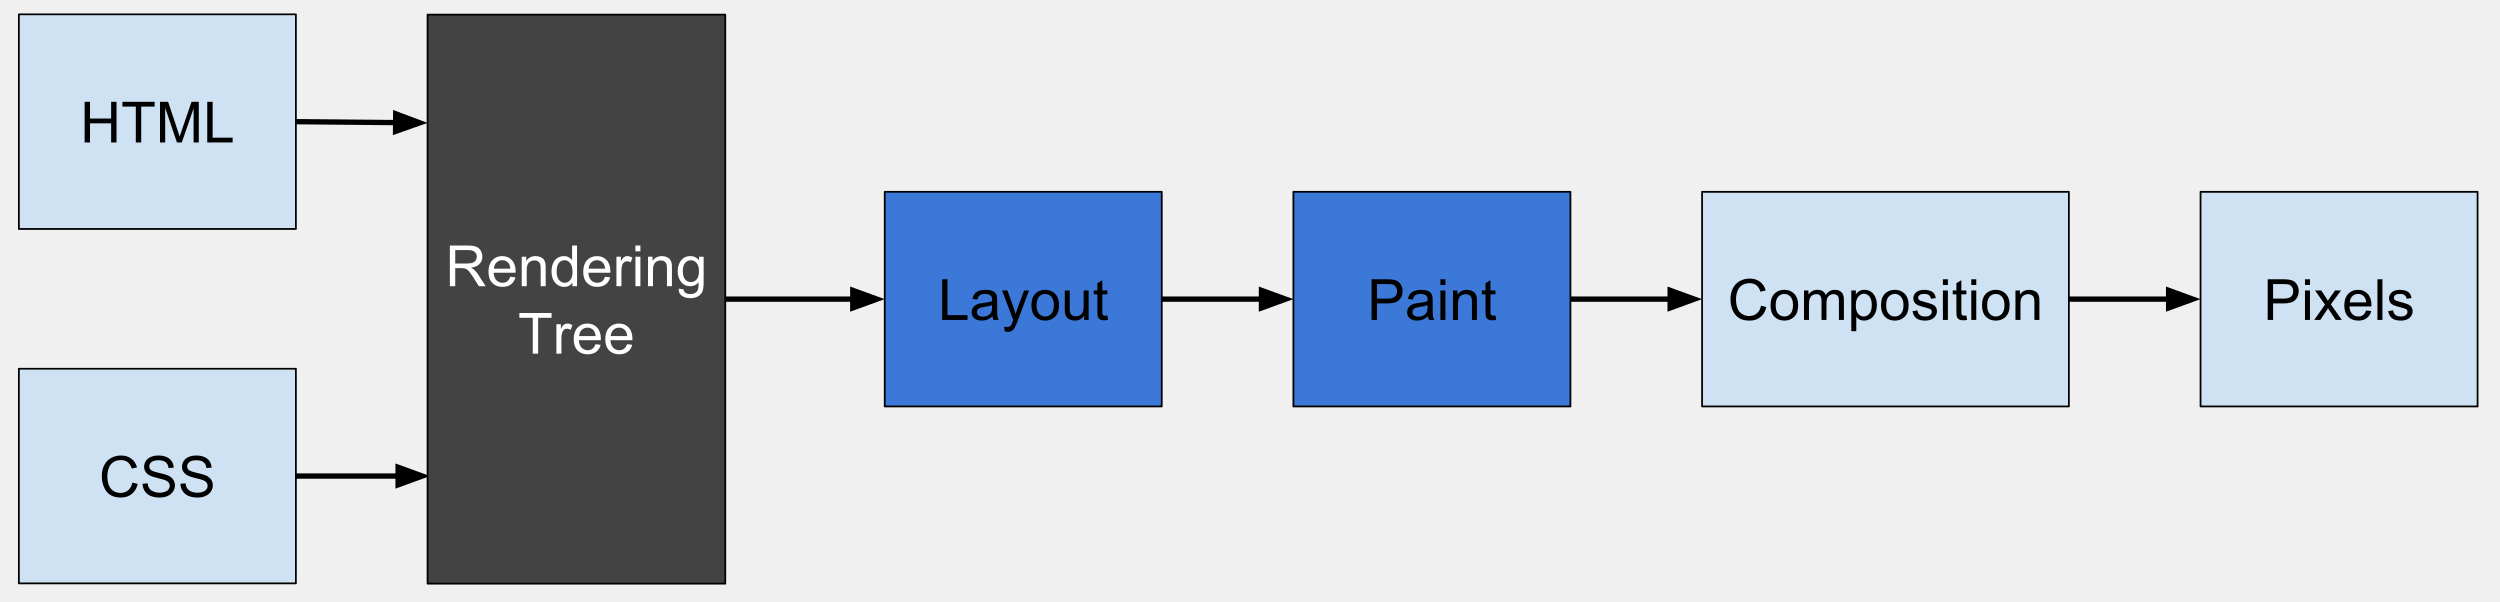
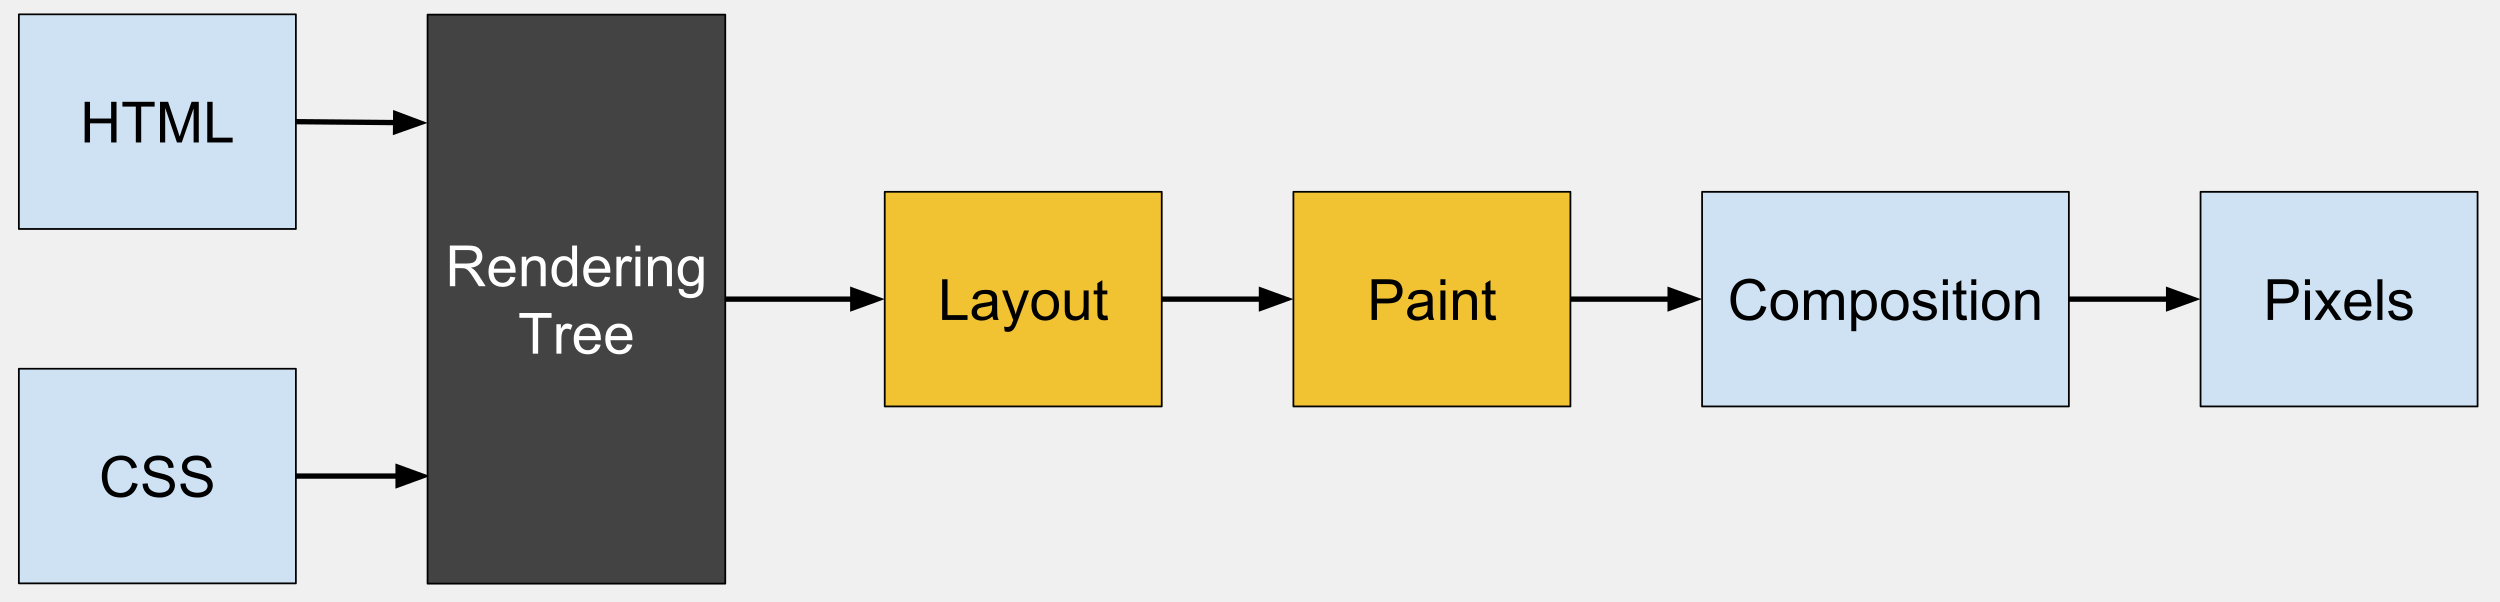
<svg xmlns="http://www.w3.org/2000/svg" version="1.1" viewBox="0.0 0.0 1408.703 338.992" fill="none" stroke="none" stroke-linecap="square" stroke-miterlimit="10">
  <clipPath id="p.0">
    <path d="m0 0l1408.703 0l0 338.992l-1408.703 0l0 -338.992z" clip-rule="nonzero" />
  </clipPath>
  <g clip-path="url(#p.0)">
    <path fill="#000000" fill-opacity="0.0" d="m0 0l1408.703 0l0 338.992l-1408.703 0z" fill-rule="nonzero" />
    <path fill="#cfe2f3" d="m10.631 8.083l156.094 0l0 120.945l-156.094 0z" fill-rule="nonzero" />
    <path stroke="#000000" stroke-width="1.0" stroke-linejoin="round" stroke-linecap="butt" d="m10.631 8.083l156.094 0l0 120.945l-156.094 0z" fill-rule="nonzero" />
    <path fill="#000000" d="m47.686 80.275l0 -22.906l3.031 0l0 9.406l11.906 0l0 -9.406l3.031 0l0 22.906l-3.031 0l0 -10.797l-11.906 0l0 10.797l-3.031 0zm28.844 0l0 -20.203l-7.547 0l0 -2.703l18.156 0l0 2.703l-7.578 0l0 20.203l-3.031 0zm13.625 0l0 -22.906l4.562 0l5.422 16.219q0.75 2.266 1.094 3.391q0.391 -1.25 1.219 -3.672l5.484 -15.938l4.078 0l0 22.906l-2.922 0l0 -19.172l-6.656 19.172l-2.734 0l-6.625 -19.5l0 19.5l-2.922 0zm26.625 0l0 -22.906l3.031 0l0 20.203l11.281 0l0 2.703l-14.313 0z" fill-rule="nonzero" />
    <path fill="#cfe2f3" d="m10.631 207.77l156.094 0l0 120.945l-156.094 0z" fill-rule="nonzero" />
    <path stroke="#000000" stroke-width="1.0" stroke-linejoin="round" stroke-linecap="butt" d="m10.631 207.77l156.094 0l0 120.945l-156.094 0z" fill-rule="nonzero" />
    <path fill="#000000" d="m74.593 271.932l3.031 0.766q-0.953 3.734 -3.438 5.703q-2.469 1.953 -6.047 1.953q-3.703 0 -6.031 -1.5q-2.312 -1.516 -3.531 -4.375q-1.203 -2.859 -1.203 -6.141q0 -3.578 1.359 -6.234q1.375 -2.672 3.891 -4.047q2.531 -1.391 5.562 -1.391q3.438 0 5.781 1.75q2.344 1.75 3.266 4.922l-2.984 0.703q-0.797 -2.5 -2.312 -3.641q-1.516 -1.141 -3.812 -1.141q-2.641 0 -4.422 1.266q-1.766 1.266 -2.484 3.406q-0.719 2.125 -0.719 4.391q0 2.922 0.844 5.109q0.859 2.172 2.656 3.25q1.797 1.078 3.891 1.078q2.547 0 4.312 -1.469q1.766 -1.469 2.391 -4.359zm5.734 0.672l2.859 -0.25q0.203 1.719 0.938 2.828q0.75 1.094 2.312 1.781q1.562 0.672 3.516 0.672q1.734 0 3.062 -0.516q1.328 -0.516 1.969 -1.406q0.656 -0.906 0.656 -1.969q0 -1.078 -0.625 -1.875q-0.625 -0.812 -2.062 -1.359q-0.922 -0.359 -4.078 -1.109q-3.156 -0.766 -4.422 -1.438q-1.641 -0.859 -2.453 -2.125q-0.797 -1.281 -0.797 -2.859q0 -1.734 0.984 -3.234q0.984 -1.516 2.875 -2.297q1.891 -0.781 4.203 -0.781q2.547 0 4.484 0.828q1.953 0.812 3.0 2.406q1.047 1.594 1.125 3.609l-2.906 0.219q-0.234 -2.172 -1.594 -3.281q-1.344 -1.109 -3.984 -1.109q-2.75 0 -4.016 1.016q-1.25 1.0 -1.25 2.422q0 1.234 0.891 2.031q0.875 0.797 4.562 1.641q3.703 0.828 5.078 1.453q2.0 0.922 2.953 2.344q0.953 1.406 0.953 3.25q0 1.828 -1.047 3.453q-1.047 1.609 -3.016 2.516q-1.953 0.891 -4.406 0.891q-3.109 0 -5.219 -0.906q-2.094 -0.906 -3.297 -2.719q-1.188 -1.828 -1.25 -4.125zm21.344 0l2.859 -0.25q0.203 1.719 0.938 2.828q0.75 1.094 2.312 1.781q1.562 0.672 3.516 0.672q1.734 0 3.062 -0.516q1.328 -0.516 1.969 -1.406q0.656 -0.906 0.656 -1.969q0 -1.078 -0.625 -1.875q-0.625 -0.812 -2.062 -1.359q-0.922 -0.359 -4.078 -1.109q-3.156 -0.766 -4.422 -1.438q-1.641 -0.859 -2.453 -2.125q-0.797 -1.281 -0.797 -2.859q0 -1.734 0.984 -3.234q0.984 -1.516 2.875 -2.297q1.891 -0.781 4.203 -0.781q2.547 0 4.484 0.828q1.953 0.812 3.0 2.406q1.047 1.594 1.125 3.609l-2.906 0.219q-0.234 -2.172 -1.594 -3.281q-1.344 -1.109 -3.984 -1.109q-2.75 0 -4.016 1.016q-1.25 1.0 -1.25 2.422q0 1.234 0.891 2.031q0.875 0.797 4.562 1.641q3.703 0.828 5.078 1.453q2.0 0.922 2.953 2.344q0.953 1.406 0.953 3.25q0 1.828 -1.047 3.453q-1.047 1.609 -3.016 2.516q-1.953 0.891 -4.406 0.891q-3.109 0 -5.219 -0.906q-2.094 -0.906 -3.297 -2.719q-1.188 -1.828 -1.25 -4.125z" fill-rule="nonzero" />
    <path fill="#cfe2f3" d="m1239.972 108.084l156.094 0l0 120.945l-156.094 0z" fill-rule="nonzero" />
    <path stroke="#000000" stroke-width="1.0" stroke-linejoin="round" stroke-linecap="butt" d="m1239.972 108.084l156.094 0l0 120.945l-156.094 0z" fill-rule="nonzero" />
    <path fill="#000000" d="m1277.809 180.276l0 -22.906l8.641 0q2.281 0 3.484 0.219q1.688 0.281 2.828 1.078q1.141 0.781 1.828 2.203q0.703 1.422 0.703 3.125q0 2.922 -1.859 4.953q-1.859 2.016 -6.719 2.016l-5.875 0l0 9.312l-3.031 0zm3.031 -12.016l5.922 0q2.938 0 4.172 -1.094q1.234 -1.094 1.234 -3.078q0 -1.438 -0.734 -2.453q-0.719 -1.031 -1.906 -1.359q-0.766 -0.203 -2.828 -0.203l-5.859 0l0 8.188zm17.969 -7.656l0 -3.234l2.812 0l0 3.234l-2.812 0zm0 19.672l0 -16.594l2.812 0l0 16.594l-2.812 0zm5.219 0l6.062 -8.625l-5.609 -7.969l3.516 0l2.547 3.891q0.719 1.109 1.156 1.859q0.688 -1.031 1.266 -1.828l2.797 -3.922l3.359 0l-5.734 7.812l6.172 8.781l-3.453 0l-3.406 -5.156l-0.906 -1.391l-4.359 6.547l-3.406 0zm29.234 -5.344l2.906 0.359q-0.688 2.547 -2.547 3.953q-1.859 1.406 -4.75 1.406q-3.641 0 -5.781 -2.234q-2.125 -2.25 -2.125 -6.297q0 -4.188 2.156 -6.5q2.156 -2.312 5.594 -2.312q3.328 0 5.438 2.266q2.109 2.266 2.109 6.375q0 0.25 -0.016 0.75l-12.375 0q0.156 2.734 1.547 4.188q1.391 1.453 3.469 1.453q1.547 0 2.641 -0.812q1.094 -0.812 1.734 -2.594zm-9.234 -4.547l9.266 0q-0.188 -2.094 -1.062 -3.141q-1.344 -1.625 -3.484 -1.625q-1.938 0 -3.266 1.297q-1.312 1.297 -1.453 3.469zm15.609 9.891l0 -22.906l2.812 0l0 22.906l-2.812 0zm6.047 -4.953l2.781 -0.438q0.234 1.672 1.297 2.562q1.078 0.891 3.0 0.891q1.938 0 2.875 -0.781q0.938 -0.797 0.938 -1.859q0 -0.953 -0.828 -1.5q-0.578 -0.375 -2.875 -0.953q-3.094 -0.781 -4.297 -1.344q-1.188 -0.578 -1.812 -1.578q-0.609 -1.016 -0.609 -2.234q0 -1.109 0.5 -2.047q0.516 -0.953 1.391 -1.578q0.656 -0.484 1.781 -0.812q1.141 -0.344 2.438 -0.344q1.953 0 3.422 0.562q1.484 0.562 2.188 1.531q0.703 0.953 0.969 2.562l-2.75 0.375q-0.188 -1.281 -1.094 -2.0q-0.891 -0.719 -2.531 -0.719q-1.938 0 -2.766 0.641q-0.828 0.641 -0.828 1.5q0 0.547 0.344 0.984q0.344 0.453 1.078 0.75q0.422 0.156 2.484 0.719q2.984 0.797 4.156 1.312q1.188 0.5 1.859 1.469q0.672 0.969 0.672 2.406q0 1.406 -0.828 2.656q-0.812 1.234 -2.359 1.922q-1.547 0.672 -3.5 0.672q-3.234 0 -4.938 -1.344q-1.688 -1.344 -2.156 -3.984z" fill-rule="nonzero" />
    <path fill="#000000" fill-opacity="0.0" d="m166.726 68.555l74.205 0.693" fill-rule="nonzero" />
    <path stroke="#000000" stroke-width="3.0" stroke-linejoin="round" stroke-linecap="butt" d="m166.726 68.555l56.206 0.525" fill-rule="evenodd" />
    <path fill="#000000" stroke="#000000" stroke-width="3.0" stroke-linecap="butt" d="m222.885 74.035l13.66 -4.828l-13.567 -5.082z" fill-rule="evenodd" />
    <path fill="#000000" fill-opacity="0.0" d="m166.726 268.243l75.591 0" fill-rule="nonzero" />
    <path stroke="#000000" stroke-width="3.0" stroke-linejoin="round" stroke-linecap="butt" d="m166.726 268.243l57.591 0" fill-rule="evenodd" />
    <path fill="#000000" stroke="#000000" stroke-width="3.0" stroke-linecap="butt" d="m224.316 273.198l13.614 -4.955l-13.614 -4.955z" fill-rule="evenodd" />
    <path fill="#000000" fill-opacity="0.0" d="m1165.768 168.556l74.205 0" fill-rule="nonzero" />
    <path stroke="#000000" stroke-width="3.0" stroke-linejoin="round" stroke-linecap="butt" d="m1165.768 168.556l56.205 0" fill-rule="evenodd" />
    <path fill="#000000" stroke="#000000" stroke-width="3.0" stroke-linecap="butt" d="m1221.972 173.512l13.614 -4.955l-13.614 -4.955z" fill-rule="evenodd" />
    <path fill="#cfe2f3" d="m959.092 108.084l206.677 0l0 120.945l-206.677 0z" fill-rule="nonzero" />
    <path stroke="#000000" stroke-width="1.0" stroke-linejoin="round" stroke-linecap="butt" d="m959.092 108.084l206.677 0l0 120.945l-206.677 0z" fill-rule="nonzero" />
    <path fill="#000000" d="m992.313 172.245l3.031 0.766q-0.953 3.734 -3.438 5.703q-2.469 1.953 -6.047 1.953q-3.703 0 -6.031 -1.5q-2.312 -1.516 -3.531 -4.375q-1.203 -2.859 -1.203 -6.141q0 -3.578 1.359 -6.234q1.375 -2.672 3.891 -4.047q2.531 -1.391 5.562 -1.391q3.438 0 5.781 1.75q2.344 1.75 3.266 4.922l-2.984 0.703q-0.797 -2.5 -2.312 -3.641q-1.516 -1.141 -3.812 -1.141q-2.641 0 -4.422 1.266q-1.766 1.266 -2.484 3.406q-0.719 2.125 -0.719 4.391q0 2.922 0.844 5.109q0.859 2.172 2.656 3.25q1.797 1.078 3.891 1.078q2.547 0 4.312 -1.469q1.766 -1.469 2.391 -4.359zm5.359 -0.266q0 -4.609 2.562 -6.828q2.141 -1.844 5.219 -1.844q3.422 0 5.594 2.25q2.172 2.234 2.172 6.188q0 3.203 -0.969 5.047q-0.953 1.828 -2.797 2.844q-1.828 1.016 -4.0 1.016q-3.484 0 -5.641 -2.234q-2.141 -2.234 -2.141 -6.438zm2.891 0q0 3.188 1.391 4.781q1.391 1.578 3.5 1.578q2.094 0 3.484 -1.594q1.391 -1.594 1.391 -4.859q0 -3.078 -1.406 -4.656q-1.391 -1.594 -3.469 -1.594q-2.109 0 -3.5 1.578q-1.391 1.578 -1.391 4.766zm15.953 8.297l0 -16.594l2.516 0l0 2.328q0.781 -1.219 2.078 -1.953q1.297 -0.75 2.953 -0.75q1.844 0 3.016 0.766q1.188 0.766 1.672 2.141q1.969 -2.906 5.125 -2.906q2.469 0 3.797 1.375q1.328 1.359 1.328 4.203l0 11.391l-2.797 0l0 -10.453q0 -1.688 -0.281 -2.422q-0.266 -0.75 -0.984 -1.203q-0.719 -0.453 -1.688 -0.453q-1.75 0 -2.906 1.172q-1.156 1.156 -1.156 3.719l0 9.641l-2.812 0l0 -10.781q0 -1.875 -0.688 -2.812q-0.688 -0.938 -2.25 -0.938q-1.188 0 -2.203 0.625q-1.0 0.625 -1.453 1.828q-0.453 1.203 -0.453 3.469l0 8.609l-2.812 0zm26.656 6.359l0 -22.953l2.562 0l0 2.156q0.906 -1.266 2.047 -1.891q1.141 -0.641 2.766 -0.641q2.125 0 3.75 1.094q1.625 1.094 2.453 3.094q0.828 1.984 0.828 4.359q0 2.547 -0.922 4.594q-0.906 2.031 -2.656 3.125q-1.734 1.078 -3.656 1.078q-1.406 0 -2.531 -0.594q-1.109 -0.594 -1.828 -1.5l0 8.078l-2.812 0zm2.547 -14.562q0 3.203 1.297 4.734q1.297 1.531 3.141 1.531q1.875 0 3.203 -1.578q1.344 -1.594 1.344 -4.922q0 -3.172 -1.312 -4.75q-1.297 -1.578 -3.109 -1.578q-1.797 0 -3.188 1.688q-1.375 1.672 -1.375 4.875zm14.203 -0.094q0 -4.609 2.562 -6.828q2.141 -1.844 5.219 -1.844q3.422 0 5.594 2.25q2.172 2.234 2.172 6.188q0 3.203 -0.969 5.047q-0.953 1.828 -2.797 2.844q-1.828 1.016 -4.0 1.016q-3.484 0 -5.641 -2.234q-2.141 -2.234 -2.141 -6.438zm2.891 0q0 3.188 1.391 4.781q1.391 1.578 3.5 1.578q2.094 0 3.484 -1.594q1.391 -1.594 1.391 -4.859q0 -3.078 -1.406 -4.656q-1.391 -1.594 -3.469 -1.594q-2.109 0 -3.5 1.578q-1.391 1.578 -1.391 4.766zm14.828 3.344l2.781 -0.438q0.234 1.672 1.297 2.562q1.078 0.891 3.0 0.891q1.938 0 2.875 -0.781q0.938 -0.797 0.938 -1.859q0 -0.953 -0.828 -1.5q-0.578 -0.375 -2.875 -0.953q-3.094 -0.781 -4.297 -1.344q-1.188 -0.578 -1.812 -1.578q-0.609 -1.016 -0.609 -2.234q0 -1.109 0.5 -2.047q0.516 -0.953 1.391 -1.578q0.656 -0.484 1.781 -0.812q1.141 -0.344 2.438 -0.344q1.953 0 3.422 0.562q1.484 0.562 2.188 1.531q0.703 0.953 0.969 2.562l-2.75 0.375q-0.188 -1.281 -1.094 -2.0q-0.891 -0.719 -2.531 -0.719q-1.938 0 -2.766 0.641q-0.828 0.641 -0.828 1.5q0 0.547 0.344 0.984q0.344 0.453 1.078 0.75q0.422 0.156 2.484 0.719q2.984 0.797 4.156 1.312q1.188 0.5 1.859 1.469q0.672 0.969 0.672 2.406q0 1.406 -0.828 2.656q-0.812 1.234 -2.359 1.922q-1.547 0.672 -3.5 0.672q-3.234 0 -4.938 -1.344q-1.688 -1.344 -2.156 -3.984zm17.141 -14.719l0 -3.234l2.812 0l0 3.234l-2.812 0zm0 19.672l0 -16.594l2.812 0l0 16.594l-2.812 0zm13.234 -2.516l0.406 2.484q-1.188 0.25 -2.125 0.25q-1.531 0 -2.375 -0.484q-0.844 -0.484 -1.188 -1.266q-0.344 -0.797 -0.344 -3.328l0 -9.547l-2.062 0l0 -2.188l2.062 0l0 -4.109l2.797 -1.688l0 5.797l2.828 0l0 2.188l-2.828 0l0 9.703q0 1.203 0.141 1.547q0.156 0.344 0.484 0.547q0.344 0.203 0.969 0.203q0.469 0 1.234 -0.109zm2.766 -17.156l0 -3.234l2.812 0l0 3.234l-2.812 0zm0 19.672l0 -16.594l2.812 0l0 16.594l-2.812 0zm6.047 -8.297q0 -4.609 2.562 -6.828q2.141 -1.844 5.219 -1.844q3.422 0 5.594 2.25q2.172 2.234 2.172 6.188q0 3.203 -0.969 5.047q-0.953 1.828 -2.797 2.844q-1.828 1.016 -4.0 1.016q-3.484 0 -5.641 -2.234q-2.141 -2.234 -2.141 -6.438zm2.891 0q0 3.188 1.391 4.781q1.391 1.578 3.5 1.578q2.094 0 3.484 -1.594q1.391 -1.594 1.391 -4.859q0 -3.078 -1.406 -4.656q-1.391 -1.594 -3.469 -1.594q-2.109 0 -3.5 1.578q-1.391 1.578 -1.391 4.766zm15.953 8.297l0 -16.594l2.531 0l0 2.359q1.828 -2.734 5.281 -2.734q1.5 0 2.75 0.547q1.266 0.531 1.891 1.406q0.625 0.875 0.875 2.078q0.156 0.781 0.156 2.734l0 10.203l-2.812 0l0 -10.094q0 -1.719 -0.328 -2.562q-0.328 -0.859 -1.172 -1.359q-0.828 -0.516 -1.953 -0.516q-1.797 0 -3.109 1.141q-1.297 1.141 -1.297 4.328l0 9.062l-2.812 0z" fill-rule="nonzero" />
    <path fill="#000000" fill-opacity="0.0" d="m884.887 168.556l74.205 0" fill-rule="nonzero" />
    <path stroke="#000000" stroke-width="3.0" stroke-linejoin="round" stroke-linecap="butt" d="m884.887 168.556l56.205 0" fill-rule="evenodd" />
    <path fill="#000000" stroke="#000000" stroke-width="3.0" stroke-linecap="butt" d="m941.092 173.512l13.614 -4.955l-13.614 -4.955z" fill-rule="evenodd" />
-     <path fill="#3c78d8" d="m728.807 108.083l156.094 0l0 120.945l-156.094 0z" fill-rule="nonzero" />
+     <path fill="#f1c232" d="m728.807 108.083l156.094 0l0 120.945l-156.094 0z" fill-rule="nonzero" />
    <path stroke="#000000" stroke-width="1.0" stroke-linejoin="round" stroke-linecap="butt" d="m728.807 108.083l156.094 0l0 120.945l-156.094 0z" fill-rule="nonzero" />
    <path fill="#000000" d="m772.854 180.275l0 -22.906l8.641 0q2.281 0 3.484 0.219q1.688 0.281 2.828 1.078q1.141 0.781 1.828 2.203q0.703 1.422 0.703 3.125q0 2.922 -1.859 4.953q-1.859 2.016 -6.719 2.016l-5.875 0l0 9.312l-3.031 0zm3.031 -12.016l5.922 0q2.938 0 4.172 -1.094q1.234 -1.094 1.234 -3.078q0 -1.438 -0.734 -2.453q-0.719 -1.031 -1.906 -1.359q-0.766 -0.203 -2.828 -0.203l-5.859 0l0 8.188zm28.781 9.969q-1.562 1.328 -3.016 1.875q-1.438 0.547 -3.094 0.547q-2.734 0 -4.203 -1.328q-1.469 -1.344 -1.469 -3.422q0 -1.219 0.547 -2.219q0.562 -1.016 1.453 -1.625q0.906 -0.609 2.031 -0.922q0.828 -0.219 2.5 -0.422q3.406 -0.406 5.016 -0.969q0.016 -0.578 0.016 -0.734q0 -1.719 -0.797 -2.422q-1.078 -0.953 -3.203 -0.953q-1.984 0 -2.938 0.703q-0.938 0.688 -1.391 2.453l-2.75 -0.375q0.375 -1.766 1.234 -2.844q0.859 -1.094 2.484 -1.672q1.625 -0.594 3.766 -0.594q2.125 0 3.453 0.5q1.328 0.5 1.953 1.266q0.625 0.75 0.875 1.906q0.141 0.719 0.141 2.594l0 3.75q0 3.922 0.172 4.969q0.188 1.031 0.719 1.984l-2.938 0q-0.438 -0.875 -0.562 -2.047zm-0.234 -6.281q-1.531 0.625 -4.594 1.062q-1.734 0.25 -2.453 0.562q-0.719 0.312 -1.109 0.922q-0.391 0.594 -0.391 1.328q0 1.125 0.844 1.875q0.859 0.75 2.5 0.75q1.625 0 2.891 -0.703q1.266 -0.719 1.859 -1.953q0.453 -0.953 0.453 -2.812l0 -1.031zm7.219 -11.344l0 -3.234l2.812 0l0 3.234l-2.812 0zm0 19.672l0 -16.594l2.812 0l0 16.594l-2.812 0zm7.094 0l0 -16.594l2.531 0l0 2.359q1.828 -2.734 5.281 -2.734q1.5 0 2.75 0.547q1.266 0.531 1.891 1.406q0.625 0.875 0.875 2.078q0.156 0.781 0.156 2.734l0 10.203l-2.812 0l0 -10.094q0 -1.719 -0.328 -2.562q-0.328 -0.859 -1.172 -1.359q-0.828 -0.516 -1.953 -0.516q-1.797 0 -3.109 1.141q-1.297 1.141 -1.297 4.328l0 9.062l-2.812 0zm23.938 -2.516l0.406 2.484q-1.188 0.25 -2.125 0.25q-1.531 0 -2.375 -0.484q-0.844 -0.484 -1.188 -1.266q-0.344 -0.797 -0.344 -3.328l0 -9.547l-2.062 0l0 -2.188l2.062 0l0 -4.109l2.797 -1.688l0 5.797l2.828 0l0 2.188l-2.828 0l0 9.703q0 1.203 0.141 1.547q0.156 0.344 0.484 0.547q0.344 0.203 0.969 0.203q0.469 0 1.234 -0.109z" fill-rule="nonzero" />
    <path fill="#000000" fill-opacity="0.0" d="m654.602 168.555l74.205 0" fill-rule="nonzero" />
    <path stroke="#000000" stroke-width="3.0" stroke-linejoin="round" stroke-linecap="butt" d="m654.602 168.555l56.205 0" fill-rule="evenodd" />
    <path fill="#000000" stroke="#000000" stroke-width="3.0" stroke-linecap="butt" d="m710.807 173.51l13.614 -4.955l-13.614 -4.955z" fill-rule="evenodd" />
-     <path fill="#3c78d8" d="m498.524 108.083l156.094 0l0 120.945l-156.094 0z" fill-rule="nonzero" />
+     <path fill="#f1c232" d="m498.524 108.083l156.094 0l0 120.945l-156.094 0z" fill-rule="nonzero" />
    <path stroke="#000000" stroke-width="1.0" stroke-linejoin="round" stroke-linecap="butt" d="m498.524 108.083l156.094 0l0 120.945l-156.094 0z" fill-rule="nonzero" />
    <path fill="#000000" d="m530.876 180.275l0 -22.906l3.031 0l0 20.203l11.281 0l0 2.703l-14.312 0zm28.391 -2.047q-1.562 1.328 -3.016 1.875q-1.438 0.547 -3.094 0.547q-2.734 0 -4.203 -1.328q-1.469 -1.344 -1.469 -3.422q0 -1.219 0.547 -2.219q0.562 -1.016 1.453 -1.625q0.906 -0.609 2.031 -0.922q0.828 -0.219 2.5 -0.422q3.406 -0.406 5.016 -0.969q0.016 -0.578 0.016 -0.734q0 -1.719 -0.797 -2.422q-1.078 -0.953 -3.203 -0.953q-1.984 0 -2.938 0.703q-0.938 0.688 -1.391 2.453l-2.75 -0.375q0.375 -1.766 1.234 -2.844q0.859 -1.094 2.484 -1.672q1.625 -0.594 3.766 -0.594q2.125 0 3.453 0.5q1.328 0.5 1.953 1.266q0.625 0.75 0.875 1.906q0.141 0.719 0.141 2.594l0 3.75q0 3.922 0.172 4.969q0.188 1.031 0.719 1.984l-2.938 0q-0.438 -0.875 -0.562 -2.047zm-0.234 -6.281q-1.531 0.625 -4.594 1.062q-1.734 0.25 -2.453 0.562q-0.719 0.312 -1.109 0.922q-0.391 0.594 -0.391 1.328q0 1.125 0.844 1.875q0.859 0.75 2.5 0.75q1.625 0 2.891 -0.703q1.266 -0.719 1.859 -1.953q0.453 -0.953 0.453 -2.812l0 -1.031zm7.078 14.719l-0.312 -2.641q0.922 0.25 1.609 0.25q0.938 0 1.5 -0.312q0.562 -0.312 0.922 -0.875q0.266 -0.422 0.859 -2.094q0.078 -0.234 0.25 -0.688l-6.297 -16.625l3.031 0l3.453 9.609q0.672 1.828 1.203 3.844q0.484 -1.938 1.156 -3.781l3.547 -9.672l2.812 0l-6.312 16.875q-1.016 2.734 -1.578 3.766q-0.75 1.391 -1.719 2.031q-0.969 0.656 -2.312 0.656q-0.812 0 -1.812 -0.344zm15.078 -14.688q0 -4.609 2.562 -6.828q2.141 -1.844 5.219 -1.844q3.422 0 5.594 2.25q2.172 2.234 2.172 6.188q0 3.203 -0.969 5.047q-0.953 1.828 -2.797 2.844q-1.828 1.016 -4.0 1.016q-3.484 0 -5.641 -2.234q-2.141 -2.234 -2.141 -6.438zm2.891 0q0 3.188 1.391 4.781q1.391 1.578 3.5 1.578q2.094 0 3.484 -1.594q1.391 -1.594 1.391 -4.859q0 -3.078 -1.406 -4.656q-1.391 -1.594 -3.469 -1.594q-2.109 0 -3.5 1.578q-1.391 1.578 -1.391 4.766zm26.828 8.297l0 -2.438q-1.938 2.812 -5.266 2.812q-1.469 0 -2.75 -0.562q-1.266 -0.562 -1.891 -1.406q-0.609 -0.859 -0.859 -2.094q-0.172 -0.828 -0.172 -2.625l0 -10.281l2.812 0l0 9.203q0 2.203 0.172 2.969q0.266 1.109 1.125 1.75q0.859 0.625 2.125 0.625q1.266 0 2.375 -0.641q1.109 -0.656 1.562 -1.766q0.469 -1.125 0.469 -3.25l0 -8.891l2.812 0l0 16.594l-2.516 0zm13.062 -2.516l0.406 2.484q-1.188 0.25 -2.125 0.25q-1.531 0 -2.375 -0.484q-0.844 -0.484 -1.188 -1.266q-0.344 -0.797 -0.344 -3.328l0 -9.547l-2.062 0l0 -2.188l2.062 0l0 -4.109l2.797 -1.688l0 5.797l2.828 0l0 2.188l-2.828 0l0 9.703q0 1.203 0.141 1.547q0.156 0.344 0.484 0.547q0.344 0.203 0.969 0.203q0.469 0 1.234 -0.109z" fill-rule="nonzero" />
    <path fill="#000000" fill-opacity="0.0" d="m408.672 168.556l89.858 0" fill-rule="nonzero" />
    <path stroke="#000000" stroke-width="3.0" stroke-linejoin="round" stroke-linecap="butt" d="m408.672 168.556l71.858 0" fill-rule="evenodd" />
    <path fill="#000000" stroke="#000000" stroke-width="3.0" stroke-linecap="butt" d="m480.53 173.512l13.614 -4.955l-13.614 -4.955z" fill-rule="evenodd" />
    <path fill="#434343" d="m240.924 8.241l167.748 0l0 320.63l-167.748 0z" fill-rule="nonzero" />
    <path stroke="#000000" stroke-width="1.0" stroke-linejoin="round" stroke-linecap="butt" d="m240.924 8.241l167.748 0l0 320.63l-167.748 0z" fill-rule="nonzero" />
    <path fill="#ffffff" d="m253.485 161.276l0 -22.906l10.156 0q3.062 0 4.656 0.625q1.594 0.609 2.547 2.172q0.953 1.562 0.953 3.453q0 2.438 -1.578 4.109q-1.578 1.672 -4.875 2.125q1.203 0.578 1.828 1.141q1.328 1.219 2.516 3.047l3.984 6.234l-3.812 0l-3.031 -4.766q-1.328 -2.062 -2.188 -3.156q-0.859 -1.094 -1.547 -1.531q-0.672 -0.438 -1.375 -0.609q-0.516 -0.109 -1.688 -0.109l-3.516 0l0 10.172l-3.031 0zm3.031 -12.797l6.516 0q2.078 0 3.25 -0.422q1.172 -0.438 1.781 -1.375q0.609 -0.953 0.609 -2.062q0 -1.625 -1.188 -2.672q-1.172 -1.047 -3.719 -1.047l-7.25 0l0 7.578zm31.031 7.453l2.906 0.359q-0.688 2.547 -2.547 3.953q-1.859 1.406 -4.75 1.406q-3.641 0 -5.781 -2.234q-2.125 -2.25 -2.125 -6.297q0 -4.188 2.156 -6.5q2.156 -2.312 5.594 -2.312q3.328 0 5.438 2.266q2.109 2.266 2.109 6.375q0 0.25 -0.016 0.75l-12.375 0q0.156 2.734 1.547 4.188q1.391 1.453 3.469 1.453q1.547 0 2.641 -0.812q1.094 -0.812 1.734 -2.594zm-9.234 -4.547l9.266 0q-0.188 -2.094 -1.062 -3.141q-1.344 -1.625 -3.484 -1.625q-1.938 0 -3.266 1.297q-1.312 1.297 -1.453 3.469zm15.672 9.891l0 -16.594l2.531 0l0 2.359q1.828 -2.734 5.281 -2.734q1.5 0 2.75 0.547q1.266 0.531 1.891 1.406q0.625 0.875 0.875 2.078q0.156 0.781 0.156 2.734l0 10.203l-2.812 0l0 -10.094q0 -1.719 -0.328 -2.562q-0.328 -0.859 -1.172 -1.359q-0.828 -0.516 -1.953 -0.516q-1.797 0 -3.109 1.141q-1.297 1.141 -1.297 4.328l0 9.062l-2.812 0zm28.562 0l0 -2.094q-1.578 2.469 -4.641 2.469q-1.984 0 -3.656 -1.094q-1.656 -1.094 -2.578 -3.047q-0.906 -1.969 -0.906 -4.516q0 -2.484 0.828 -4.5q0.828 -2.031 2.484 -3.109q1.656 -1.078 3.703 -1.078q1.5 0 2.672 0.641q1.172 0.625 1.906 1.641l0 -8.219l2.797 0l0 22.906l-2.609 0zm-8.891 -8.281q0 3.188 1.344 4.766q1.344 1.578 3.172 1.578q1.844 0 3.125 -1.5q1.297 -1.516 1.297 -4.609q0 -3.406 -1.312 -5.0q-1.312 -1.594 -3.234 -1.594q-1.875 0 -3.141 1.531q-1.25 1.531 -1.25 4.828zm27.281 2.938l2.906 0.359q-0.688 2.547 -2.547 3.953q-1.859 1.406 -4.75 1.406q-3.641 0 -5.781 -2.234q-2.125 -2.25 -2.125 -6.297q0 -4.188 2.156 -6.5q2.156 -2.312 5.594 -2.312q3.328 0 5.438 2.266q2.109 2.266 2.109 6.375q0 0.25 -0.016 0.75l-12.375 0q0.156 2.734 1.547 4.188q1.391 1.453 3.469 1.453q1.547 0 2.641 -0.812q1.094 -0.812 1.734 -2.594zm-9.234 -4.547l9.266 0q-0.188 -2.094 -1.062 -3.141q-1.344 -1.625 -3.484 -1.625q-1.938 0 -3.266 1.297q-1.312 1.297 -1.453 3.469zm15.641 9.891l0 -16.594l2.531 0l0 2.516q0.969 -1.766 1.781 -2.328q0.828 -0.562 1.812 -0.562q1.422 0 2.891 0.906l-0.969 2.609q-1.031 -0.609 -2.062 -0.609q-0.922 0 -1.656 0.562q-0.734 0.547 -1.047 1.531q-0.469 1.5 -0.469 3.281l0 8.688l-2.812 0zm10.703 -19.672l0 -3.234l2.812 0l0 3.234l-2.812 0zm0 19.672l0 -16.594l2.812 0l0 16.594l-2.812 0zm7.094 0l0 -16.594l2.531 0l0 2.359q1.828 -2.734 5.281 -2.734q1.5 0 2.75 0.547q1.266 0.531 1.891 1.406q0.625 0.875 0.875 2.078q0.156 0.781 0.156 2.734l0 10.203l-2.812 0l0 -10.094q0 -1.719 -0.328 -2.562q-0.328 -0.859 -1.172 -1.359q-0.828 -0.516 -1.953 -0.516q-1.797 0 -3.109 1.141q-1.297 1.141 -1.297 4.328l0 9.062l-2.812 0zm17.281 1.375l2.734 0.406q0.172 1.266 0.953 1.844q1.047 0.781 2.859 0.781q1.953 0 3.016 -0.781q1.062 -0.781 1.438 -2.188q0.219 -0.859 0.203 -3.609q-1.844 2.172 -4.594 2.172q-3.422 0 -5.297 -2.469q-1.875 -2.469 -1.875 -5.922q0 -2.375 0.859 -4.375q0.859 -2.016 2.484 -3.109q1.641 -1.094 3.844 -1.094q2.938 0 4.844 2.375l0 -2.0l2.594 0l0 14.344q0 3.875 -0.797 5.484q-0.781 1.625 -2.5 2.562q-1.703 0.938 -4.203 0.938q-2.969 0 -4.797 -1.344q-1.828 -1.328 -1.766 -4.016zm2.328 -9.969q0 3.266 1.297 4.766q1.297 1.5 3.25 1.5q1.938 0 3.25 -1.484q1.312 -1.5 1.312 -4.688q0 -3.047 -1.359 -4.594q-1.344 -1.547 -3.25 -1.547q-1.875 0 -3.188 1.531q-1.312 1.516 -1.312 4.516z" fill-rule="nonzero" />
    <path fill="#ffffff" d="m300.196 199.276l0 -20.203l-7.547 0l0 -2.703l18.156 0l0 2.703l-7.578 0l0 20.203l-3.031 0zm13.328 0l0 -16.594l2.531 0l0 2.516q0.969 -1.766 1.781 -2.328q0.828 -0.562 1.812 -0.562q1.422 0 2.891 0.906l-0.969 2.609q-1.031 -0.609 -2.062 -0.609q-0.922 0 -1.656 0.562q-0.734 0.547 -1.047 1.531q-0.469 1.5 -0.469 3.281l0 8.688l-2.812 0zm22.047 -5.344l2.906 0.359q-0.688 2.547 -2.547 3.953q-1.859 1.406 -4.75 1.406q-3.641 0 -5.781 -2.234q-2.125 -2.25 -2.125 -6.297q0 -4.188 2.156 -6.5q2.156 -2.312 5.594 -2.312q3.328 0 5.438 2.266q2.109 2.266 2.109 6.375q0 0.25 -0.016 0.75l-12.375 0q0.156 2.734 1.547 4.188q1.391 1.453 3.469 1.453q1.547 0 2.641 -0.812q1.094 -0.812 1.734 -2.594zm-9.234 -4.547l9.266 0q-0.188 -2.094 -1.062 -3.141q-1.344 -1.625 -3.484 -1.625q-1.938 0 -3.266 1.297q-1.312 1.297 -1.453 3.469zm27.031 4.547l2.906 0.359q-0.688 2.547 -2.547 3.953q-1.859 1.406 -4.75 1.406q-3.641 0 -5.781 -2.234q-2.125 -2.25 -2.125 -6.297q0 -4.188 2.156 -6.5q2.156 -2.312 5.594 -2.312q3.328 0 5.438 2.266q2.109 2.266 2.109 6.375q0 0.25 -0.016 0.75l-12.375 0q0.156 2.734 1.547 4.188q1.391 1.453 3.469 1.453q1.547 0 2.641 -0.812q1.094 -0.812 1.734 -2.594zm-9.234 -4.547l9.266 0q-0.188 -2.094 -1.062 -3.141q-1.344 -1.625 -3.484 -1.625q-1.938 0 -3.266 1.297q-1.312 1.297 -1.453 3.469z" fill-rule="nonzero" />
  </g>
</svg>
